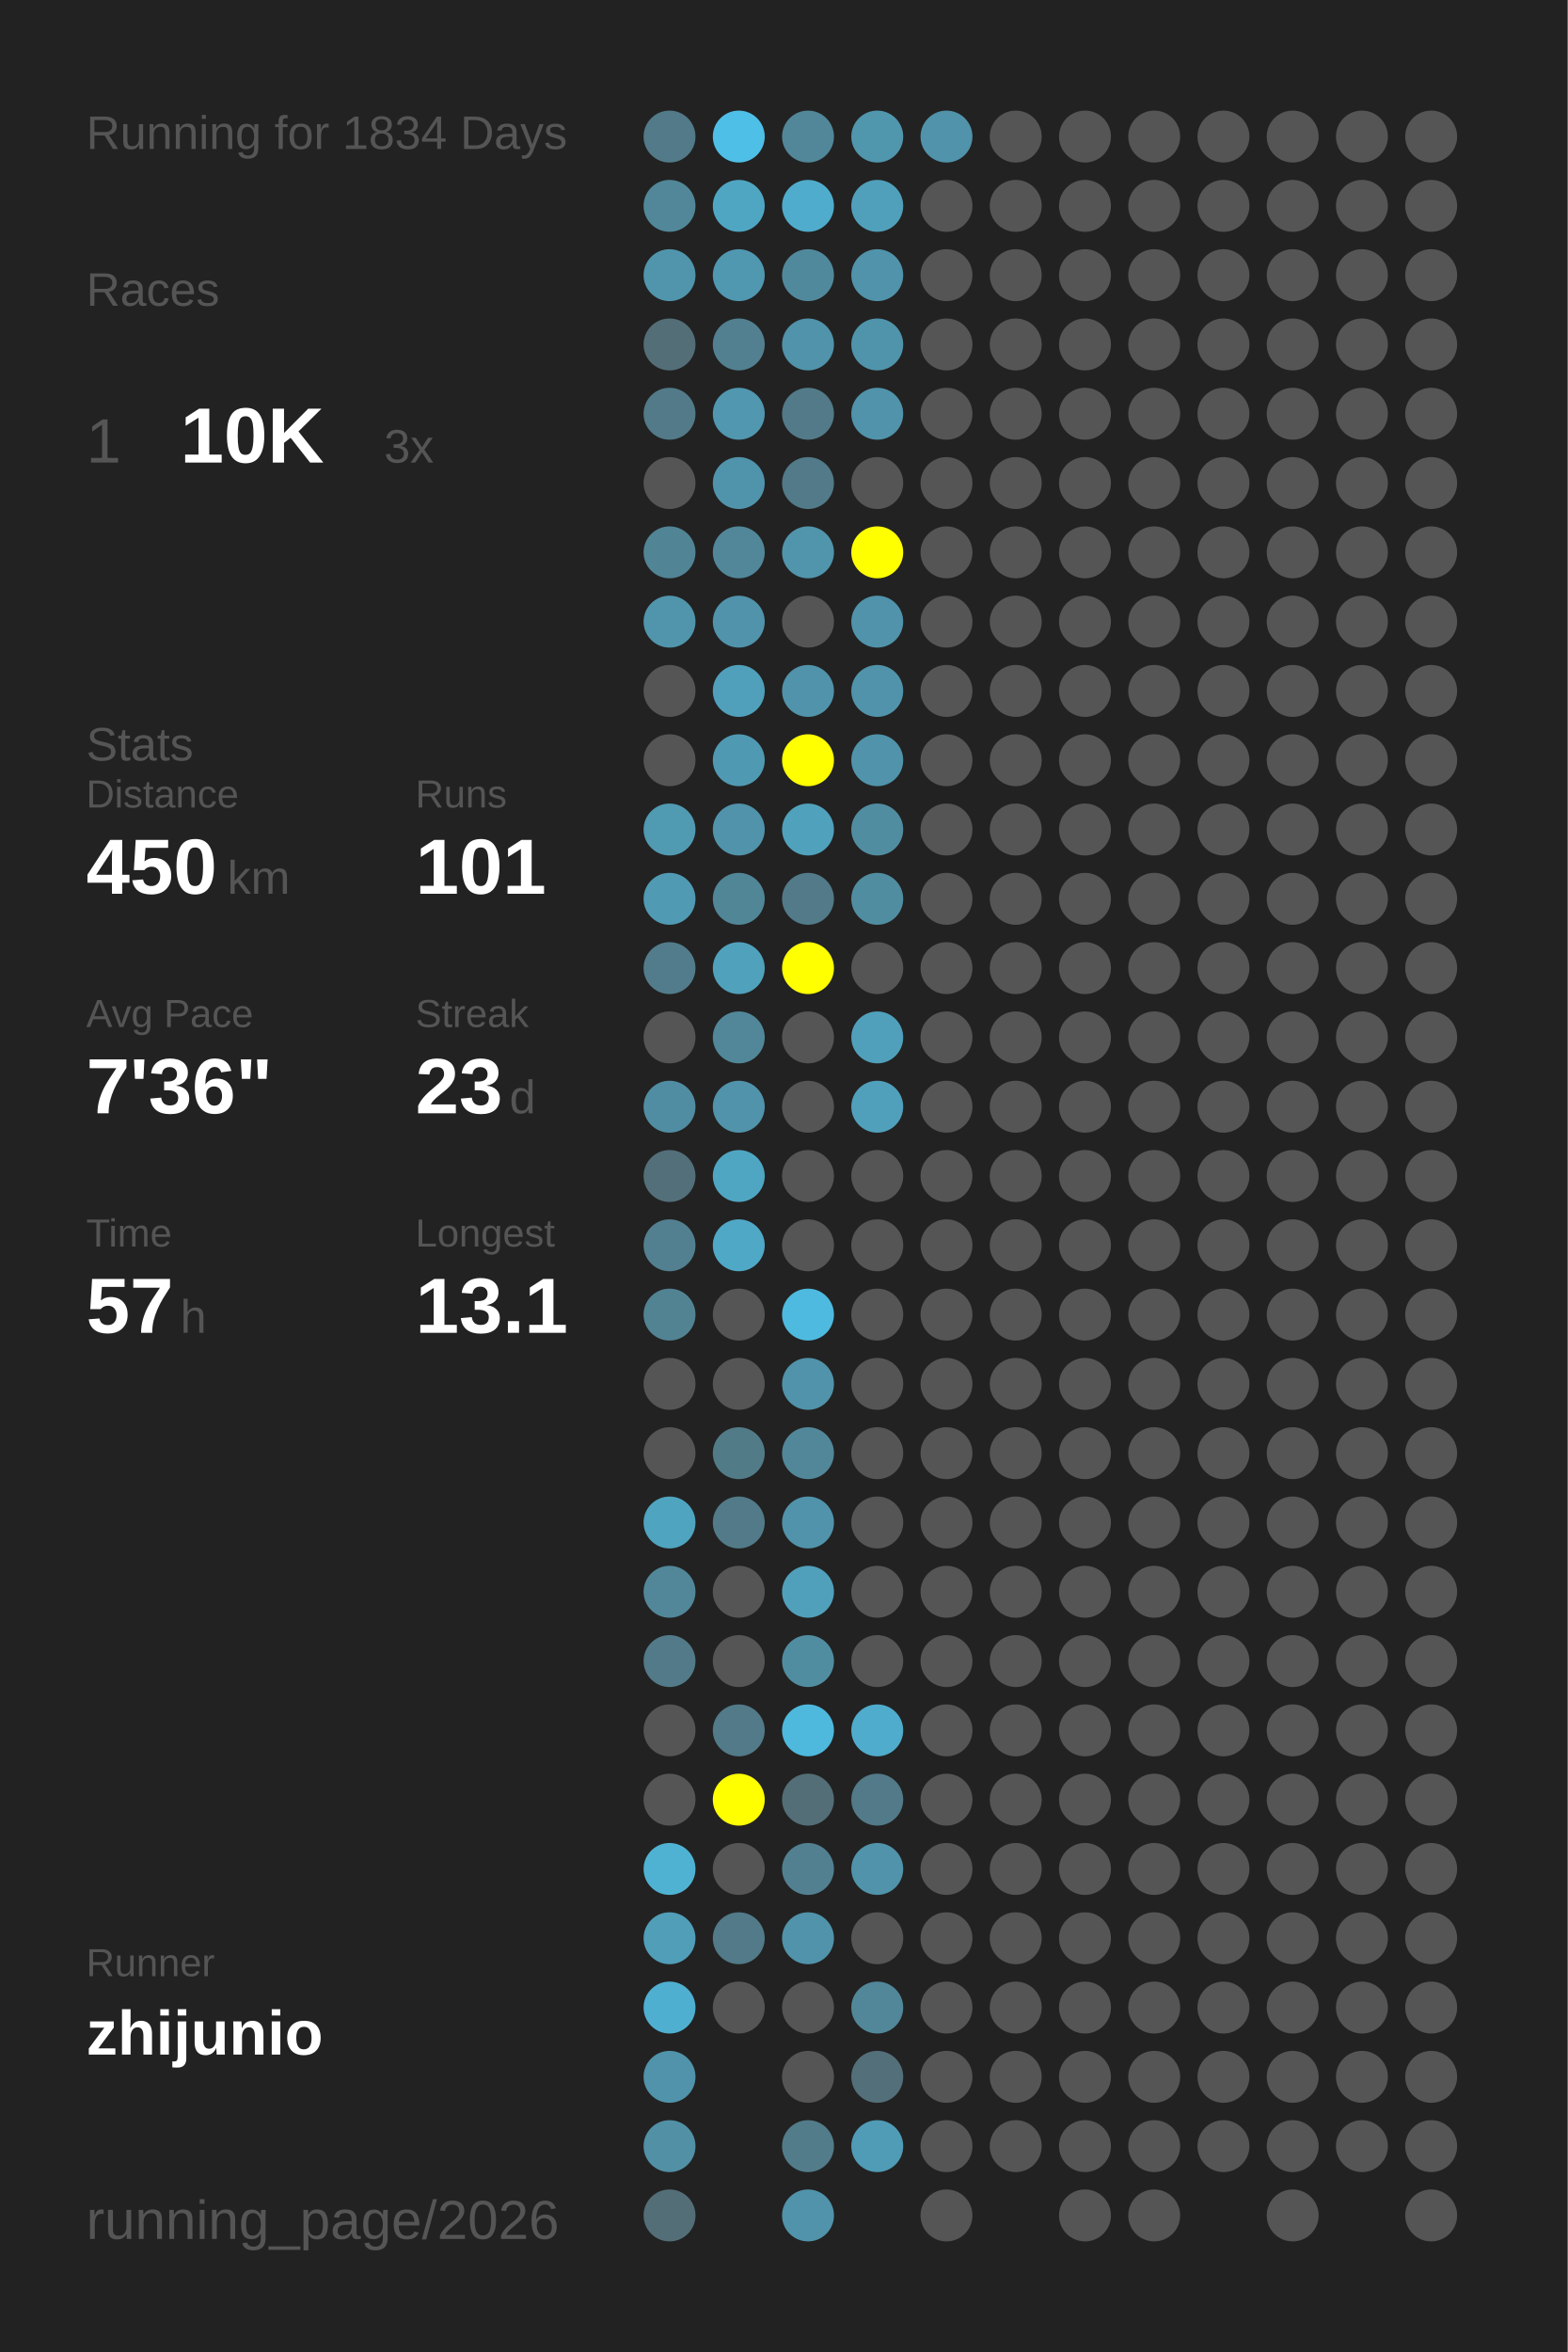
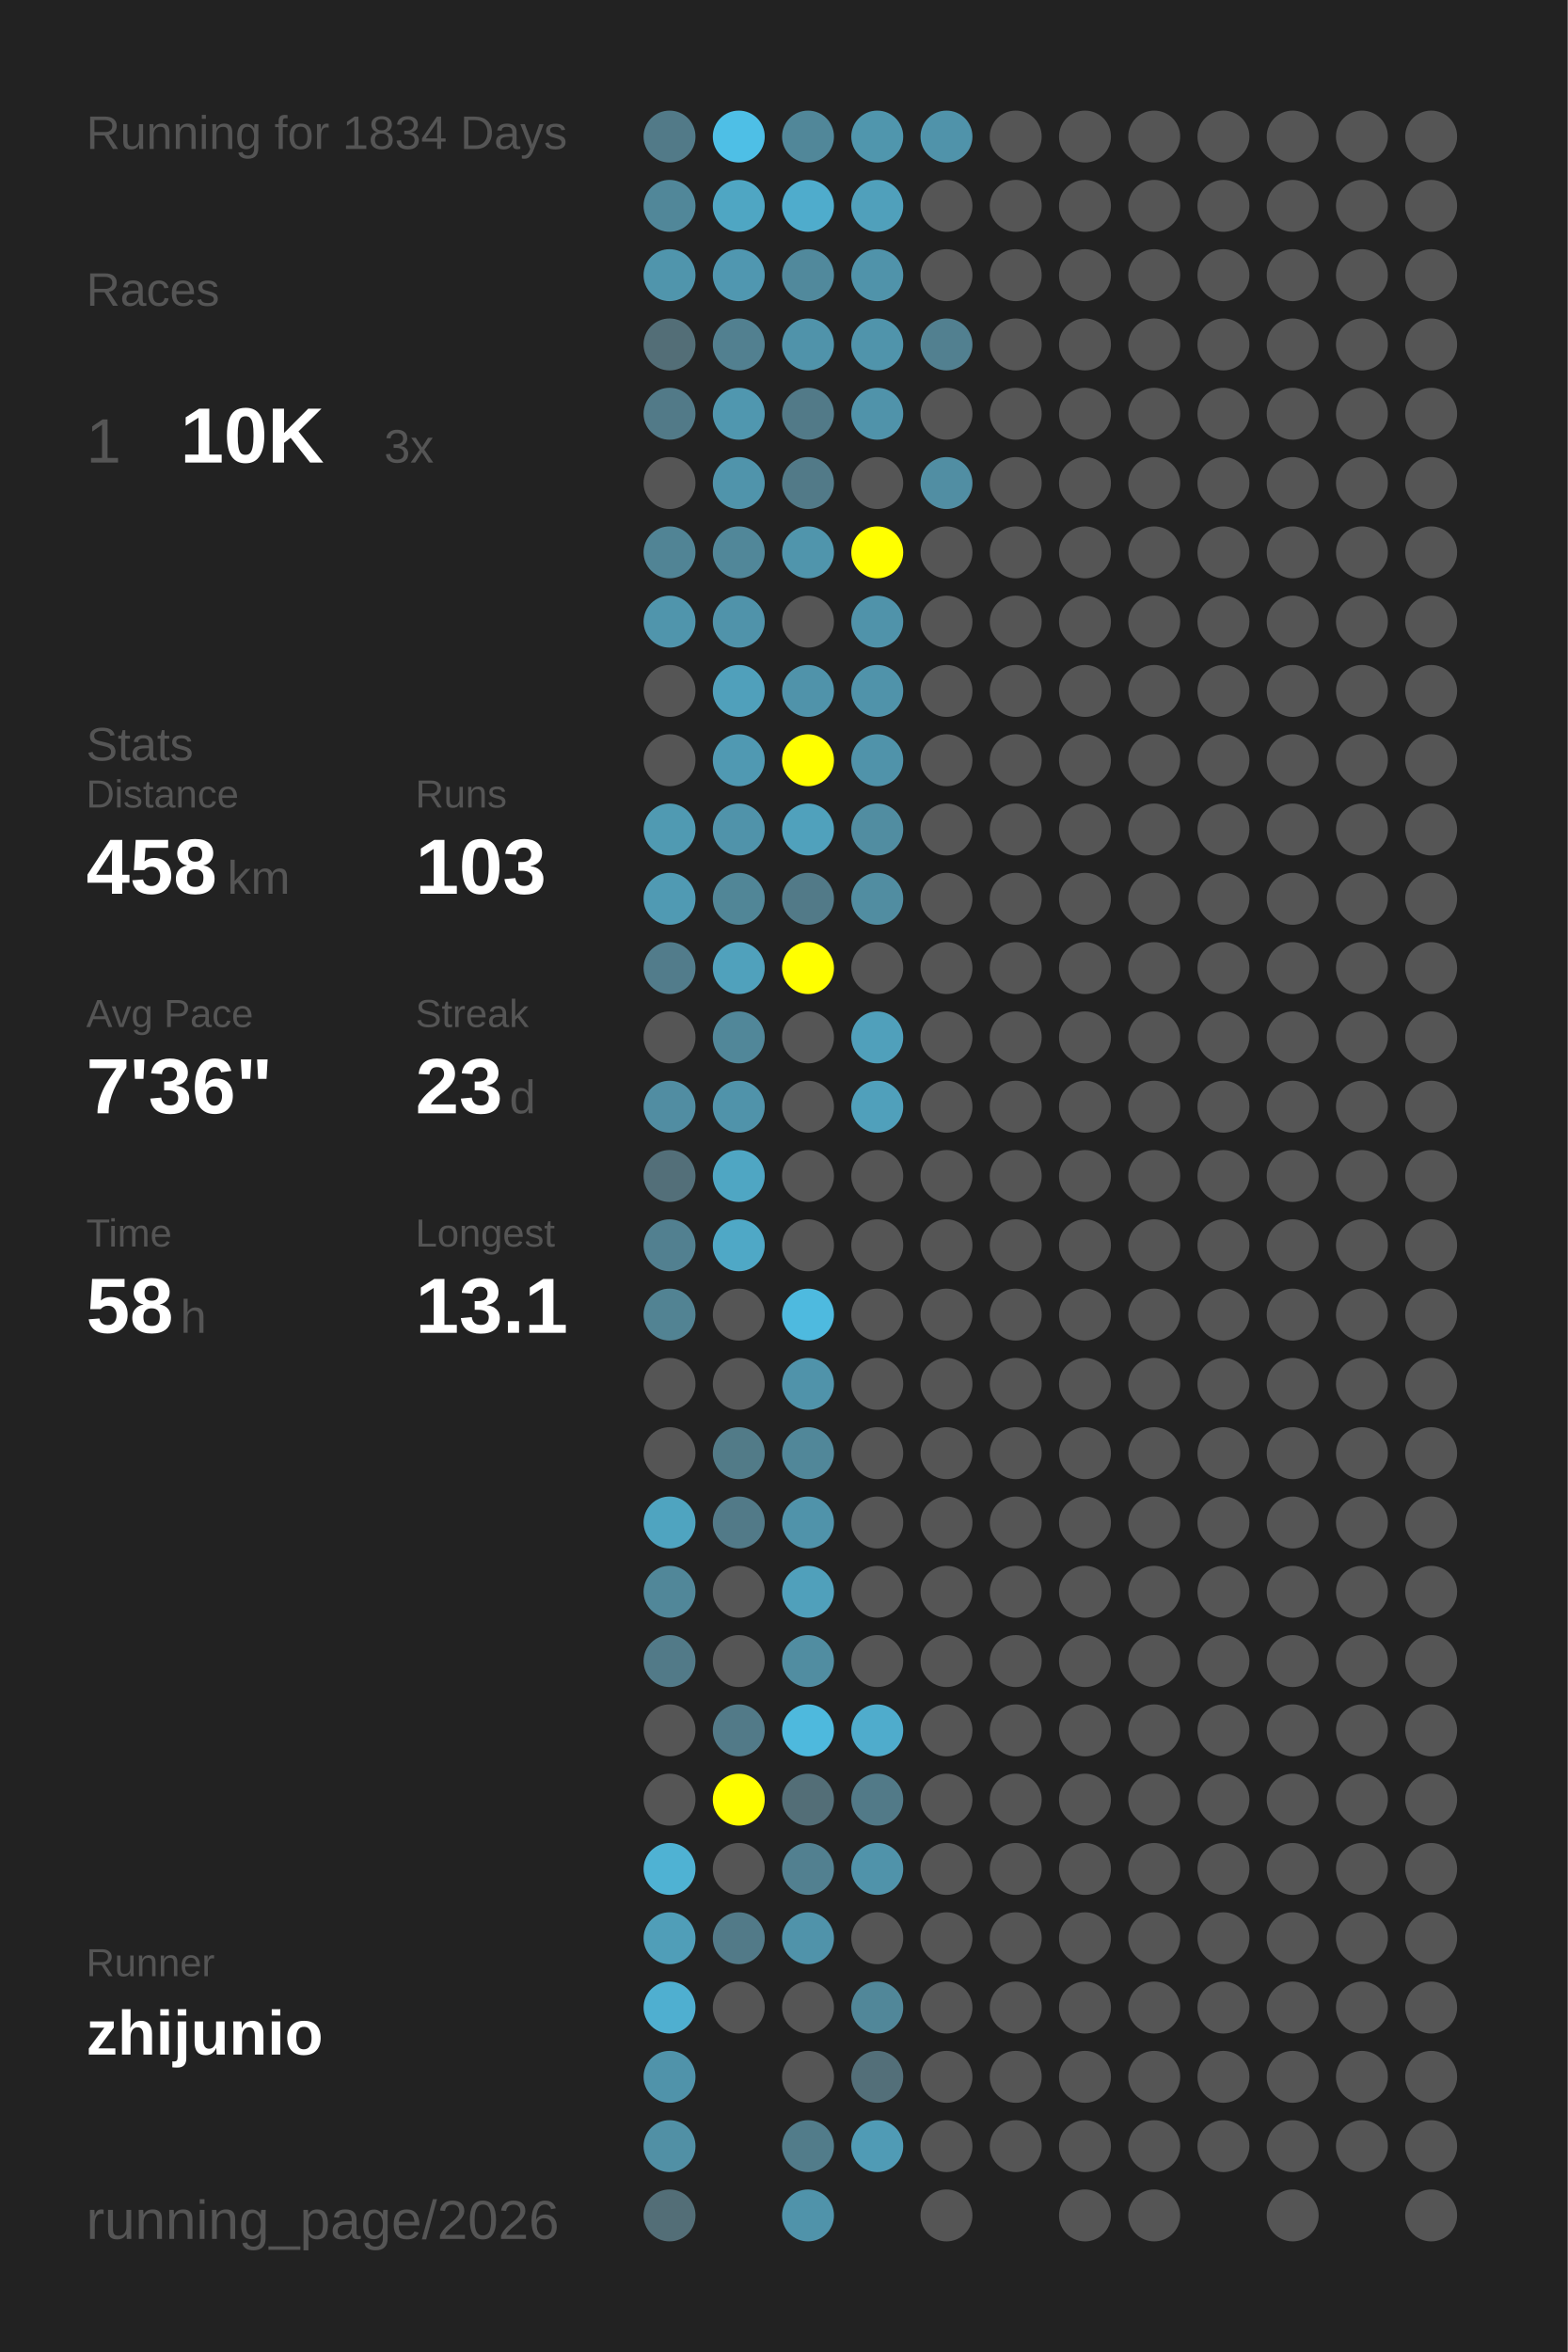
<svg xmlns="http://www.w3.org/2000/svg" baseProfile="full" height="300mm" version="1.1" viewBox="0,0,200,300" width="200mm">
  <defs />
  <rect fill="#222222" height="300" width="200" x="0" y="0" />
  <text fill="#555555" style="font-size:6px; font-family:Arial;" x="11" y="19">Running for 1834 Days</text>
  <text fill="#555555" style="font-size:6px; font-family:Arial;" x="11" y="39">Races</text>
  <text fill="#555555" style="font-size:8px; font-family:Arial;" x="11" y="59">1</text>
  <text fill="#FFFFFF" style="font-size:10px; font-family:Arial; font-weight:bold;" x="23" y="59">10K</text>
  <text fill="#555555" style="font-size:6px; font-family:Arial;" x="49" y="59">3x</text>
  <text fill="#555555" style="font-size:6px; font-family:Arial;" x="11" y="97">Stats</text>
  <text fill="#555555" style="font-size:5px; font-family:Arial;" x="11" y="103">Distance</text>
-   <text fill="#FFFFFF" style="font-size:10px; font-family:Arial; font-weight:bold;" x="11" y="114">450</text>
+   <text fill="#FFFFFF" style="font-size:10px; font-family:Arial; font-weight:bold;" x="11" y="114">458</text>
  <text fill="#555555" style="font-size:6px; font-family:Arial;" x="29" y="114">km</text>
  <text fill="#555555" style="font-size:5px; font-family:Arial;" x="53" y="103">Runs</text>
-   <text fill="#FFFFFF" style="font-size:10px; font-family:Arial; font-weight:bold;" x="53" y="114">101</text>
+   <text fill="#FFFFFF" style="font-size:10px; font-family:Arial; font-weight:bold;" x="53" y="114">103</text>
  <text fill="#555555" style="font-size:5px; font-family:Arial;" x="11" y="131">Avg Pace</text>
  <text fill="#FFFFFF" style="font-size:10px; font-family:Arial; font-weight:bold;" x="11" y="142">7'36"</text>
  <text fill="#555555" style="font-size:5px; font-family:Arial;" x="53" y="131">Streak</text>
  <text fill="#FFFFFF" style="font-size:10px; font-family:Arial; font-weight:bold;" x="53" y="142">23</text>
  <text fill="#555555" style="font-size:6px; font-family:Arial;" x="65" y="142">d</text>
  <text fill="#555555" style="font-size:5px; font-family:Arial;" x="11" y="159">Time</text>
-   <text fill="#FFFFFF" style="font-size:10px; font-family:Arial; font-weight:bold;" x="11" y="170">57</text>
+   <text fill="#FFFFFF" style="font-size:10px; font-family:Arial; font-weight:bold;" x="11" y="170">58</text>
  <text fill="#555555" style="font-size:6px; font-family:Arial;" x="23" y="170">h</text>
  <text fill="#555555" style="font-size:5px; font-family:Arial;" x="53" y="159">Longest</text>
  <text fill="#FFFFFF" style="font-size:10px; font-family:Arial; font-weight:bold;" x="53" y="170">13.1</text>
  <text fill="#555555" style="font-size:5px; font-family:Arial;" x="11" y="252.065">Runner</text>
  <text fill="#FFFFFF" style="font-size:8px; font-family:Arial; font-weight:bold;" x="11" y="262.065">zhijunio</text>
  <text fill="#555555" style="font-size:7px; font-family:Arial;" x="11" y="285.581">running_page/2026</text>
  <circle cx="85.417" cy="17.419" fill="#527a88" r="3.312" />
  <circle cx="85.417" cy="26.258" fill="#518799" r="3.312" />
  <circle cx="85.417" cy="35.097" fill="#5095ac" r="3.312" />
  <circle cx="85.417" cy="43.935" fill="#536e77" r="3.312" />
  <circle cx="85.417" cy="52.774" fill="#527a88" r="3.312" />
  <circle cx="85.417" cy="61.613" fill="#555555" r="3.312" />
  <circle cx="85.417" cy="70.452" fill="#518495" r="3.312" />
  <circle cx="85.417" cy="79.29" fill="#5095ac" r="3.312" />
  <circle cx="85.417" cy="88.129" fill="#555555" r="3.312" />
  <circle cx="85.417" cy="96.968" fill="#555555" r="3.312" />
  <circle cx="85.417" cy="105.806" fill="#509ab2" r="3.312" />
  <circle cx="85.417" cy="114.645" fill="#509ab3" r="3.312" />
  <circle cx="85.417" cy="123.484" fill="#527c8b" r="3.312" />
  <circle cx="85.417" cy="132.323" fill="#555555" r="3.312" />
  <circle cx="85.417" cy="141.161" fill="#518da2" r="3.312" />
  <circle cx="85.417" cy="150" fill="#536f79" r="3.312" />
  <circle cx="85.417" cy="158.839" fill="#528090" r="3.312" />
  <circle cx="85.417" cy="167.677" fill="#528393" r="3.312" />
  <circle cx="85.417" cy="176.516" fill="#555555" r="3.312" />
  <circle cx="85.417" cy="185.355" fill="#555555" r="3.312" />
  <circle cx="85.417" cy="194.194" fill="#4fa4c0" r="3.312" />
  <circle cx="85.417" cy="203.032" fill="#518799" r="3.312" />
  <circle cx="85.417" cy="211.871" fill="#527a88" r="3.312" />
  <circle cx="85.417" cy="220.71" fill="#555555" r="3.312" />
  <circle cx="85.417" cy="229.548" fill="#555555" r="3.312" />
  <circle cx="85.417" cy="238.387" fill="#4fb2d3" r="3.312" />
  <circle cx="85.417" cy="247.226" fill="#509eb8" r="3.312" />
  <circle cx="85.417" cy="256.065" fill="#4fafd0" r="3.312" />
  <circle cx="85.417" cy="264.903" fill="#5093aa" r="3.312" />
  <circle cx="85.417" cy="273.742" fill="#5190a5" r="3.312" />
  <circle cx="85.417" cy="282.581" fill="#536e77" r="3.312" />
  <circle cx="94.25" cy="17.419" fill="#4ebfe6" r="3.312" />
  <circle cx="94.25" cy="26.258" fill="#4fa6c3" r="3.312" />
  <circle cx="94.25" cy="35.097" fill="#5097b0" r="3.312" />
  <circle cx="94.25" cy="43.935" fill="#528090" r="3.312" />
  <circle cx="94.25" cy="52.774" fill="#5097af" r="3.312" />
  <circle cx="94.25" cy="61.613" fill="#5094ab" r="3.312" />
  <circle cx="94.25" cy="70.452" fill="#518799" r="3.312" />
  <circle cx="94.25" cy="79.29" fill="#5093aa" r="3.312" />
  <circle cx="94.25" cy="88.129" fill="#50a0bb" r="3.312" />
  <circle cx="94.25" cy="96.968" fill="#5099b2" r="3.312" />
  <circle cx="94.25" cy="105.806" fill="#5093aa" r="3.312" />
  <circle cx="94.25" cy="114.645" fill="#518697" r="3.312" />
  <circle cx="94.25" cy="123.484" fill="#50a1bc" r="3.312" />
  <circle cx="94.25" cy="132.323" fill="#518799" r="3.312" />
  <circle cx="94.25" cy="141.161" fill="#5093aa" r="3.312" />
  <circle cx="94.25" cy="150" fill="#4fa6c3" r="3.312" />
  <circle cx="94.25" cy="158.839" fill="#4fa8c6" r="3.312" />
  <circle cx="94.25" cy="167.677" fill="#555555" r="3.312" />
  <circle cx="94.25" cy="176.516" fill="#555555" r="3.312" />
  <circle cx="94.25" cy="185.355" fill="#527b88" r="3.312" />
  <circle cx="94.25" cy="194.194" fill="#527a88" r="3.312" />
  <circle cx="94.25" cy="203.032" fill="#555555" r="3.312" />
  <circle cx="94.25" cy="211.871" fill="#555555" r="3.312" />
  <circle cx="94.25" cy="220.71" fill="#527a88" r="3.312" />
  <circle cx="94.25" cy="229.548" fill="#FFFF00" r="3.312" />
  <circle cx="94.25" cy="238.387" fill="#555555" r="3.312" />
  <circle cx="94.25" cy="247.226" fill="#527a88" r="3.312" />
  <circle cx="94.25" cy="256.065" fill="#555555" r="3.312" />
  <circle cx="103.083" cy="17.419" fill="#518799" r="3.312" />
  <circle cx="103.083" cy="26.258" fill="#4faccc" r="3.312" />
  <circle cx="103.083" cy="35.097" fill="#51899c" r="3.312" />
  <circle cx="103.083" cy="43.935" fill="#5093aa" r="3.312" />
  <circle cx="103.083" cy="52.774" fill="#527a88" r="3.312" />
  <circle cx="103.083" cy="61.613" fill="#527a88" r="3.312" />
  <circle cx="103.083" cy="70.452" fill="#5095ac" r="3.312" />
  <circle cx="103.083" cy="79.29" fill="#555555" r="3.312" />
  <circle cx="103.083" cy="88.129" fill="#5093aa" r="3.312" />
  <circle cx="103.083" cy="96.968" fill="#FFFF00" r="3.312" />
  <circle cx="103.083" cy="105.806" fill="#50a1bc" r="3.312" />
  <circle cx="103.083" cy="114.645" fill="#527a88" r="3.312" />
  <circle cx="103.083" cy="123.484" fill="#FFFF00" r="3.312" />
  <circle cx="103.083" cy="132.323" fill="#555555" r="3.312" />
  <circle cx="103.083" cy="141.161" fill="#555555" r="3.312" />
  <circle cx="103.083" cy="150" fill="#555555" r="3.312" />
  <circle cx="103.083" cy="158.839" fill="#555555" r="3.312" />
  <circle cx="103.083" cy="167.677" fill="#4ebadf" r="3.312" />
  <circle cx="103.083" cy="176.516" fill="#5093aa" r="3.312" />
  <circle cx="103.083" cy="185.355" fill="#518799" r="3.312" />
  <circle cx="103.083" cy="194.194" fill="#5093aa" r="3.312" />
  <circle cx="103.083" cy="203.032" fill="#50a0bb" r="3.312" />
  <circle cx="103.083" cy="211.871" fill="#518da1" r="3.312" />
  <circle cx="103.083" cy="220.71" fill="#4eb9dd" r="3.312" />
  <circle cx="103.083" cy="229.548" fill="#536e77" r="3.312" />
  <circle cx="103.083" cy="238.387" fill="#528090" r="3.312" />
  <circle cx="103.083" cy="247.226" fill="#5093aa" r="3.312" />
  <circle cx="103.083" cy="256.065" fill="#555555" r="3.312" />
  <circle cx="103.083" cy="264.903" fill="#555555" r="3.312" />
  <circle cx="103.083" cy="273.742" fill="#527c8a" r="3.312" />
  <circle cx="103.083" cy="282.581" fill="#5093aa" r="3.312" />
  <circle cx="111.917" cy="17.419" fill="#5096ad" r="3.312" />
  <circle cx="111.917" cy="26.258" fill="#50a0bb" r="3.312" />
  <circle cx="111.917" cy="35.097" fill="#5093aa" r="3.312" />
  <circle cx="111.917" cy="43.935" fill="#5094ab" r="3.312" />
  <circle cx="111.917" cy="52.774" fill="#5093aa" r="3.312" />
  <circle cx="111.917" cy="61.613" fill="#555555" r="3.312" />
  <circle cx="111.917" cy="70.452" fill="#FFFF00" r="3.312" />
  <circle cx="111.917" cy="79.29" fill="#5093aa" r="3.312" />
  <circle cx="111.917" cy="88.129" fill="#5093aa" r="3.312" />
  <circle cx="111.917" cy="96.968" fill="#5093aa" r="3.312" />
  <circle cx="111.917" cy="105.806" fill="#518da1" r="3.312" />
  <circle cx="111.917" cy="114.645" fill="#518da1" r="3.312" />
  <circle cx="111.917" cy="123.484" fill="#555555" r="3.312" />
  <circle cx="111.917" cy="132.323" fill="#50a0bb" r="3.312" />
  <circle cx="111.917" cy="141.161" fill="#50a0bb" r="3.312" />
  <circle cx="111.917" cy="150" fill="#555555" r="3.312" />
  <circle cx="111.917" cy="158.839" fill="#555555" r="3.312" />
  <circle cx="111.917" cy="167.677" fill="#555555" r="3.312" />
  <circle cx="111.917" cy="176.516" fill="#555555" r="3.312" />
  <circle cx="111.917" cy="185.355" fill="#555555" r="3.312" />
  <circle cx="111.917" cy="194.194" fill="#555555" r="3.312" />
  <circle cx="111.917" cy="203.032" fill="#555555" r="3.312" />
  <circle cx="111.917" cy="211.871" fill="#555555" r="3.312" />
  <circle cx="111.917" cy="220.71" fill="#4faccc" r="3.312" />
  <circle cx="111.917" cy="229.548" fill="#527a88" r="3.312" />
  <circle cx="111.917" cy="238.387" fill="#5093aa" r="3.312" />
  <circle cx="111.917" cy="247.226" fill="#555555" r="3.312" />
  <circle cx="111.917" cy="256.065" fill="#518799" r="3.312" />
  <circle cx="111.917" cy="264.903" fill="#536f79" r="3.312" />
  <circle cx="111.917" cy="273.742" fill="#509bb5" r="3.312" />
  <circle cx="120.75" cy="17.419" fill="#5093aa" r="3.312" />
  <circle cx="120.75" cy="26.258" fill="#555555" r="3.312" />
  <circle cx="120.75" cy="35.097" fill="#555555" r="3.312" />
-   <circle cx="120.75" cy="43.935" fill="#555555" r="3.312" />
+   <circle cx="120.75" cy="43.935" fill="#528090" r="3.312" />
  <circle cx="120.75" cy="52.774" fill="#555555" r="3.312" />
-   <circle cx="120.75" cy="61.613" fill="#555555" r="3.312" />
+   <circle cx="120.75" cy="61.613" fill="#518ea3" r="3.312" />
  <circle cx="120.75" cy="70.452" fill="#555555" r="3.312" />
  <circle cx="120.75" cy="79.29" fill="#555555" r="3.312" />
  <circle cx="120.75" cy="88.129" fill="#555555" r="3.312" />
  <circle cx="120.75" cy="96.968" fill="#555555" r="3.312" />
  <circle cx="120.75" cy="105.806" fill="#555555" r="3.312" />
  <circle cx="120.75" cy="114.645" fill="#555555" r="3.312" />
  <circle cx="120.75" cy="123.484" fill="#555555" r="3.312" />
  <circle cx="120.75" cy="132.323" fill="#555555" r="3.312" />
  <circle cx="120.75" cy="141.161" fill="#555555" r="3.312" />
  <circle cx="120.75" cy="150" fill="#555555" r="3.312" />
  <circle cx="120.75" cy="158.839" fill="#555555" r="3.312" />
  <circle cx="120.75" cy="167.677" fill="#555555" r="3.312" />
  <circle cx="120.75" cy="176.516" fill="#555555" r="3.312" />
  <circle cx="120.75" cy="185.355" fill="#555555" r="3.312" />
  <circle cx="120.75" cy="194.194" fill="#555555" r="3.312" />
  <circle cx="120.75" cy="203.032" fill="#555555" r="3.312" />
  <circle cx="120.75" cy="211.871" fill="#555555" r="3.312" />
  <circle cx="120.75" cy="220.71" fill="#555555" r="3.312" />
  <circle cx="120.75" cy="229.548" fill="#555555" r="3.312" />
  <circle cx="120.75" cy="238.387" fill="#555555" r="3.312" />
  <circle cx="120.75" cy="247.226" fill="#555555" r="3.312" />
  <circle cx="120.75" cy="256.065" fill="#555555" r="3.312" />
  <circle cx="120.75" cy="264.903" fill="#555555" r="3.312" />
  <circle cx="120.75" cy="273.742" fill="#555555" r="3.312" />
  <circle cx="120.75" cy="282.581" fill="#555555" r="3.312" />
  <circle cx="129.583" cy="17.419" fill="#555555" r="3.312" />
  <circle cx="129.583" cy="26.258" fill="#555555" r="3.312" />
  <circle cx="129.583" cy="35.097" fill="#555555" r="3.312" />
  <circle cx="129.583" cy="43.935" fill="#555555" r="3.312" />
  <circle cx="129.583" cy="52.774" fill="#555555" r="3.312" />
  <circle cx="129.583" cy="61.613" fill="#555555" r="3.312" />
  <circle cx="129.583" cy="70.452" fill="#555555" r="3.312" />
  <circle cx="129.583" cy="79.29" fill="#555555" r="3.312" />
  <circle cx="129.583" cy="88.129" fill="#555555" r="3.312" />
  <circle cx="129.583" cy="96.968" fill="#555555" r="3.312" />
  <circle cx="129.583" cy="105.806" fill="#555555" r="3.312" />
  <circle cx="129.583" cy="114.645" fill="#555555" r="3.312" />
  <circle cx="129.583" cy="123.484" fill="#555555" r="3.312" />
  <circle cx="129.583" cy="132.323" fill="#555555" r="3.312" />
  <circle cx="129.583" cy="141.161" fill="#555555" r="3.312" />
  <circle cx="129.583" cy="150" fill="#555555" r="3.312" />
  <circle cx="129.583" cy="158.839" fill="#555555" r="3.312" />
  <circle cx="129.583" cy="167.677" fill="#555555" r="3.312" />
  <circle cx="129.583" cy="176.516" fill="#555555" r="3.312" />
  <circle cx="129.583" cy="185.355" fill="#555555" r="3.312" />
  <circle cx="129.583" cy="194.194" fill="#555555" r="3.312" />
  <circle cx="129.583" cy="203.032" fill="#555555" r="3.312" />
  <circle cx="129.583" cy="211.871" fill="#555555" r="3.312" />
  <circle cx="129.583" cy="220.71" fill="#555555" r="3.312" />
  <circle cx="129.583" cy="229.548" fill="#555555" r="3.312" />
  <circle cx="129.583" cy="238.387" fill="#555555" r="3.312" />
  <circle cx="129.583" cy="247.226" fill="#555555" r="3.312" />
  <circle cx="129.583" cy="256.065" fill="#555555" r="3.312" />
  <circle cx="129.583" cy="264.903" fill="#555555" r="3.312" />
  <circle cx="129.583" cy="273.742" fill="#555555" r="3.312" />
  <circle cx="138.417" cy="17.419" fill="#555555" r="3.312" />
  <circle cx="138.417" cy="26.258" fill="#555555" r="3.312" />
  <circle cx="138.417" cy="35.097" fill="#555555" r="3.312" />
  <circle cx="138.417" cy="43.935" fill="#555555" r="3.312" />
  <circle cx="138.417" cy="52.774" fill="#555555" r="3.312" />
  <circle cx="138.417" cy="61.613" fill="#555555" r="3.312" />
  <circle cx="138.417" cy="70.452" fill="#555555" r="3.312" />
  <circle cx="138.417" cy="79.29" fill="#555555" r="3.312" />
  <circle cx="138.417" cy="88.129" fill="#555555" r="3.312" />
  <circle cx="138.417" cy="96.968" fill="#555555" r="3.312" />
  <circle cx="138.417" cy="105.806" fill="#555555" r="3.312" />
  <circle cx="138.417" cy="114.645" fill="#555555" r="3.312" />
  <circle cx="138.417" cy="123.484" fill="#555555" r="3.312" />
  <circle cx="138.417" cy="132.323" fill="#555555" r="3.312" />
  <circle cx="138.417" cy="141.161" fill="#555555" r="3.312" />
  <circle cx="138.417" cy="150" fill="#555555" r="3.312" />
  <circle cx="138.417" cy="158.839" fill="#555555" r="3.312" />
  <circle cx="138.417" cy="167.677" fill="#555555" r="3.312" />
  <circle cx="138.417" cy="176.516" fill="#555555" r="3.312" />
  <circle cx="138.417" cy="185.355" fill="#555555" r="3.312" />
  <circle cx="138.417" cy="194.194" fill="#555555" r="3.312" />
  <circle cx="138.417" cy="203.032" fill="#555555" r="3.312" />
  <circle cx="138.417" cy="211.871" fill="#555555" r="3.312" />
  <circle cx="138.417" cy="220.71" fill="#555555" r="3.312" />
  <circle cx="138.417" cy="229.548" fill="#555555" r="3.312" />
  <circle cx="138.417" cy="238.387" fill="#555555" r="3.312" />
  <circle cx="138.417" cy="247.226" fill="#555555" r="3.312" />
  <circle cx="138.417" cy="256.065" fill="#555555" r="3.312" />
  <circle cx="138.417" cy="264.903" fill="#555555" r="3.312" />
  <circle cx="138.417" cy="273.742" fill="#555555" r="3.312" />
  <circle cx="138.417" cy="282.581" fill="#555555" r="3.312" />
  <circle cx="147.25" cy="17.419" fill="#555555" r="3.312" />
  <circle cx="147.25" cy="26.258" fill="#555555" r="3.312" />
  <circle cx="147.25" cy="35.097" fill="#555555" r="3.312" />
  <circle cx="147.25" cy="43.935" fill="#555555" r="3.312" />
  <circle cx="147.25" cy="52.774" fill="#555555" r="3.312" />
  <circle cx="147.25" cy="61.613" fill="#555555" r="3.312" />
  <circle cx="147.25" cy="70.452" fill="#555555" r="3.312" />
  <circle cx="147.25" cy="79.29" fill="#555555" r="3.312" />
  <circle cx="147.25" cy="88.129" fill="#555555" r="3.312" />
  <circle cx="147.25" cy="96.968" fill="#555555" r="3.312" />
  <circle cx="147.25" cy="105.806" fill="#555555" r="3.312" />
  <circle cx="147.25" cy="114.645" fill="#555555" r="3.312" />
  <circle cx="147.25" cy="123.484" fill="#555555" r="3.312" />
  <circle cx="147.25" cy="132.323" fill="#555555" r="3.312" />
  <circle cx="147.25" cy="141.161" fill="#555555" r="3.312" />
  <circle cx="147.25" cy="150" fill="#555555" r="3.312" />
  <circle cx="147.25" cy="158.839" fill="#555555" r="3.312" />
  <circle cx="147.25" cy="167.677" fill="#555555" r="3.312" />
  <circle cx="147.25" cy="176.516" fill="#555555" r="3.312" />
  <circle cx="147.25" cy="185.355" fill="#555555" r="3.312" />
  <circle cx="147.25" cy="194.194" fill="#555555" r="3.312" />
  <circle cx="147.25" cy="203.032" fill="#555555" r="3.312" />
  <circle cx="147.25" cy="211.871" fill="#555555" r="3.312" />
  <circle cx="147.25" cy="220.71" fill="#555555" r="3.312" />
  <circle cx="147.25" cy="229.548" fill="#555555" r="3.312" />
  <circle cx="147.25" cy="238.387" fill="#555555" r="3.312" />
  <circle cx="147.25" cy="247.226" fill="#555555" r="3.312" />
  <circle cx="147.25" cy="256.065" fill="#555555" r="3.312" />
  <circle cx="147.25" cy="264.903" fill="#555555" r="3.312" />
  <circle cx="147.25" cy="273.742" fill="#555555" r="3.312" />
  <circle cx="147.25" cy="282.581" fill="#555555" r="3.312" />
  <circle cx="156.083" cy="17.419" fill="#555555" r="3.312" />
  <circle cx="156.083" cy="26.258" fill="#555555" r="3.312" />
  <circle cx="156.083" cy="35.097" fill="#555555" r="3.312" />
  <circle cx="156.083" cy="43.935" fill="#555555" r="3.312" />
  <circle cx="156.083" cy="52.774" fill="#555555" r="3.312" />
  <circle cx="156.083" cy="61.613" fill="#555555" r="3.312" />
  <circle cx="156.083" cy="70.452" fill="#555555" r="3.312" />
  <circle cx="156.083" cy="79.29" fill="#555555" r="3.312" />
  <circle cx="156.083" cy="88.129" fill="#555555" r="3.312" />
  <circle cx="156.083" cy="96.968" fill="#555555" r="3.312" />
  <circle cx="156.083" cy="105.806" fill="#555555" r="3.312" />
  <circle cx="156.083" cy="114.645" fill="#555555" r="3.312" />
  <circle cx="156.083" cy="123.484" fill="#555555" r="3.312" />
  <circle cx="156.083" cy="132.323" fill="#555555" r="3.312" />
  <circle cx="156.083" cy="141.161" fill="#555555" r="3.312" />
  <circle cx="156.083" cy="150" fill="#555555" r="3.312" />
  <circle cx="156.083" cy="158.839" fill="#555555" r="3.312" />
  <circle cx="156.083" cy="167.677" fill="#555555" r="3.312" />
  <circle cx="156.083" cy="176.516" fill="#555555" r="3.312" />
  <circle cx="156.083" cy="185.355" fill="#555555" r="3.312" />
  <circle cx="156.083" cy="194.194" fill="#555555" r="3.312" />
  <circle cx="156.083" cy="203.032" fill="#555555" r="3.312" />
  <circle cx="156.083" cy="211.871" fill="#555555" r="3.312" />
  <circle cx="156.083" cy="220.71" fill="#555555" r="3.312" />
  <circle cx="156.083" cy="229.548" fill="#555555" r="3.312" />
  <circle cx="156.083" cy="238.387" fill="#555555" r="3.312" />
  <circle cx="156.083" cy="247.226" fill="#555555" r="3.312" />
  <circle cx="156.083" cy="256.065" fill="#555555" r="3.312" />
  <circle cx="156.083" cy="264.903" fill="#555555" r="3.312" />
  <circle cx="156.083" cy="273.742" fill="#555555" r="3.312" />
  <circle cx="164.917" cy="17.419" fill="#555555" r="3.312" />
  <circle cx="164.917" cy="26.258" fill="#555555" r="3.312" />
  <circle cx="164.917" cy="35.097" fill="#555555" r="3.312" />
  <circle cx="164.917" cy="43.935" fill="#555555" r="3.312" />
  <circle cx="164.917" cy="52.774" fill="#555555" r="3.312" />
  <circle cx="164.917" cy="61.613" fill="#555555" r="3.312" />
  <circle cx="164.917" cy="70.452" fill="#555555" r="3.312" />
  <circle cx="164.917" cy="79.29" fill="#555555" r="3.312" />
  <circle cx="164.917" cy="88.129" fill="#555555" r="3.312" />
  <circle cx="164.917" cy="96.968" fill="#555555" r="3.312" />
  <circle cx="164.917" cy="105.806" fill="#555555" r="3.312" />
  <circle cx="164.917" cy="114.645" fill="#555555" r="3.312" />
  <circle cx="164.917" cy="123.484" fill="#555555" r="3.312" />
  <circle cx="164.917" cy="132.323" fill="#555555" r="3.312" />
  <circle cx="164.917" cy="141.161" fill="#555555" r="3.312" />
  <circle cx="164.917" cy="150" fill="#555555" r="3.312" />
  <circle cx="164.917" cy="158.839" fill="#555555" r="3.312" />
  <circle cx="164.917" cy="167.677" fill="#555555" r="3.312" />
  <circle cx="164.917" cy="176.516" fill="#555555" r="3.312" />
  <circle cx="164.917" cy="185.355" fill="#555555" r="3.312" />
  <circle cx="164.917" cy="194.194" fill="#555555" r="3.312" />
  <circle cx="164.917" cy="203.032" fill="#555555" r="3.312" />
  <circle cx="164.917" cy="211.871" fill="#555555" r="3.312" />
  <circle cx="164.917" cy="220.71" fill="#555555" r="3.312" />
  <circle cx="164.917" cy="229.548" fill="#555555" r="3.312" />
  <circle cx="164.917" cy="238.387" fill="#555555" r="3.312" />
  <circle cx="164.917" cy="247.226" fill="#555555" r="3.312" />
  <circle cx="164.917" cy="256.065" fill="#555555" r="3.312" />
  <circle cx="164.917" cy="264.903" fill="#555555" r="3.312" />
  <circle cx="164.917" cy="273.742" fill="#555555" r="3.312" />
  <circle cx="164.917" cy="282.581" fill="#555555" r="3.312" />
  <circle cx="173.75" cy="17.419" fill="#555555" r="3.312" />
  <circle cx="173.75" cy="26.258" fill="#555555" r="3.312" />
  <circle cx="173.75" cy="35.097" fill="#555555" r="3.312" />
  <circle cx="173.75" cy="43.935" fill="#555555" r="3.312" />
  <circle cx="173.75" cy="52.774" fill="#555555" r="3.312" />
  <circle cx="173.75" cy="61.613" fill="#555555" r="3.312" />
  <circle cx="173.75" cy="70.452" fill="#555555" r="3.312" />
  <circle cx="173.75" cy="79.29" fill="#555555" r="3.312" />
  <circle cx="173.75" cy="88.129" fill="#555555" r="3.312" />
  <circle cx="173.75" cy="96.968" fill="#555555" r="3.312" />
  <circle cx="173.75" cy="105.806" fill="#555555" r="3.312" />
  <circle cx="173.75" cy="114.645" fill="#555555" r="3.312" />
  <circle cx="173.75" cy="123.484" fill="#555555" r="3.312" />
  <circle cx="173.75" cy="132.323" fill="#555555" r="3.312" />
  <circle cx="173.75" cy="141.161" fill="#555555" r="3.312" />
  <circle cx="173.75" cy="150" fill="#555555" r="3.312" />
  <circle cx="173.75" cy="158.839" fill="#555555" r="3.312" />
  <circle cx="173.75" cy="167.677" fill="#555555" r="3.312" />
  <circle cx="173.75" cy="176.516" fill="#555555" r="3.312" />
  <circle cx="173.75" cy="185.355" fill="#555555" r="3.312" />
  <circle cx="173.75" cy="194.194" fill="#555555" r="3.312" />
  <circle cx="173.75" cy="203.032" fill="#555555" r="3.312" />
  <circle cx="173.75" cy="211.871" fill="#555555" r="3.312" />
  <circle cx="173.75" cy="220.71" fill="#555555" r="3.312" />
  <circle cx="173.75" cy="229.548" fill="#555555" r="3.312" />
  <circle cx="173.75" cy="238.387" fill="#555555" r="3.312" />
  <circle cx="173.75" cy="247.226" fill="#555555" r="3.312" />
  <circle cx="173.75" cy="256.065" fill="#555555" r="3.312" />
  <circle cx="173.75" cy="264.903" fill="#555555" r="3.312" />
  <circle cx="173.75" cy="273.742" fill="#555555" r="3.312" />
  <circle cx="182.583" cy="17.419" fill="#555555" r="3.312" />
  <circle cx="182.583" cy="26.258" fill="#555555" r="3.312" />
  <circle cx="182.583" cy="35.097" fill="#555555" r="3.312" />
  <circle cx="182.583" cy="43.935" fill="#555555" r="3.312" />
  <circle cx="182.583" cy="52.774" fill="#555555" r="3.312" />
  <circle cx="182.583" cy="61.613" fill="#555555" r="3.312" />
  <circle cx="182.583" cy="70.452" fill="#555555" r="3.312" />
  <circle cx="182.583" cy="79.29" fill="#555555" r="3.312" />
  <circle cx="182.583" cy="88.129" fill="#555555" r="3.312" />
  <circle cx="182.583" cy="96.968" fill="#555555" r="3.312" />
  <circle cx="182.583" cy="105.806" fill="#555555" r="3.312" />
  <circle cx="182.583" cy="114.645" fill="#555555" r="3.312" />
  <circle cx="182.583" cy="123.484" fill="#555555" r="3.312" />
  <circle cx="182.583" cy="132.323" fill="#555555" r="3.312" />
  <circle cx="182.583" cy="141.161" fill="#555555" r="3.312" />
  <circle cx="182.583" cy="150" fill="#555555" r="3.312" />
  <circle cx="182.583" cy="158.839" fill="#555555" r="3.312" />
  <circle cx="182.583" cy="167.677" fill="#555555" r="3.312" />
  <circle cx="182.583" cy="176.516" fill="#555555" r="3.312" />
  <circle cx="182.583" cy="185.355" fill="#555555" r="3.312" />
  <circle cx="182.583" cy="194.194" fill="#555555" r="3.312" />
  <circle cx="182.583" cy="203.032" fill="#555555" r="3.312" />
  <circle cx="182.583" cy="211.871" fill="#555555" r="3.312" />
  <circle cx="182.583" cy="220.71" fill="#555555" r="3.312" />
  <circle cx="182.583" cy="229.548" fill="#555555" r="3.312" />
  <circle cx="182.583" cy="238.387" fill="#555555" r="3.312" />
  <circle cx="182.583" cy="247.226" fill="#555555" r="3.312" />
  <circle cx="182.583" cy="256.065" fill="#555555" r="3.312" />
  <circle cx="182.583" cy="264.903" fill="#555555" r="3.312" />
  <circle cx="182.583" cy="273.742" fill="#555555" r="3.312" />
  <circle cx="182.583" cy="282.581" fill="#555555" r="3.312" />
</svg>
